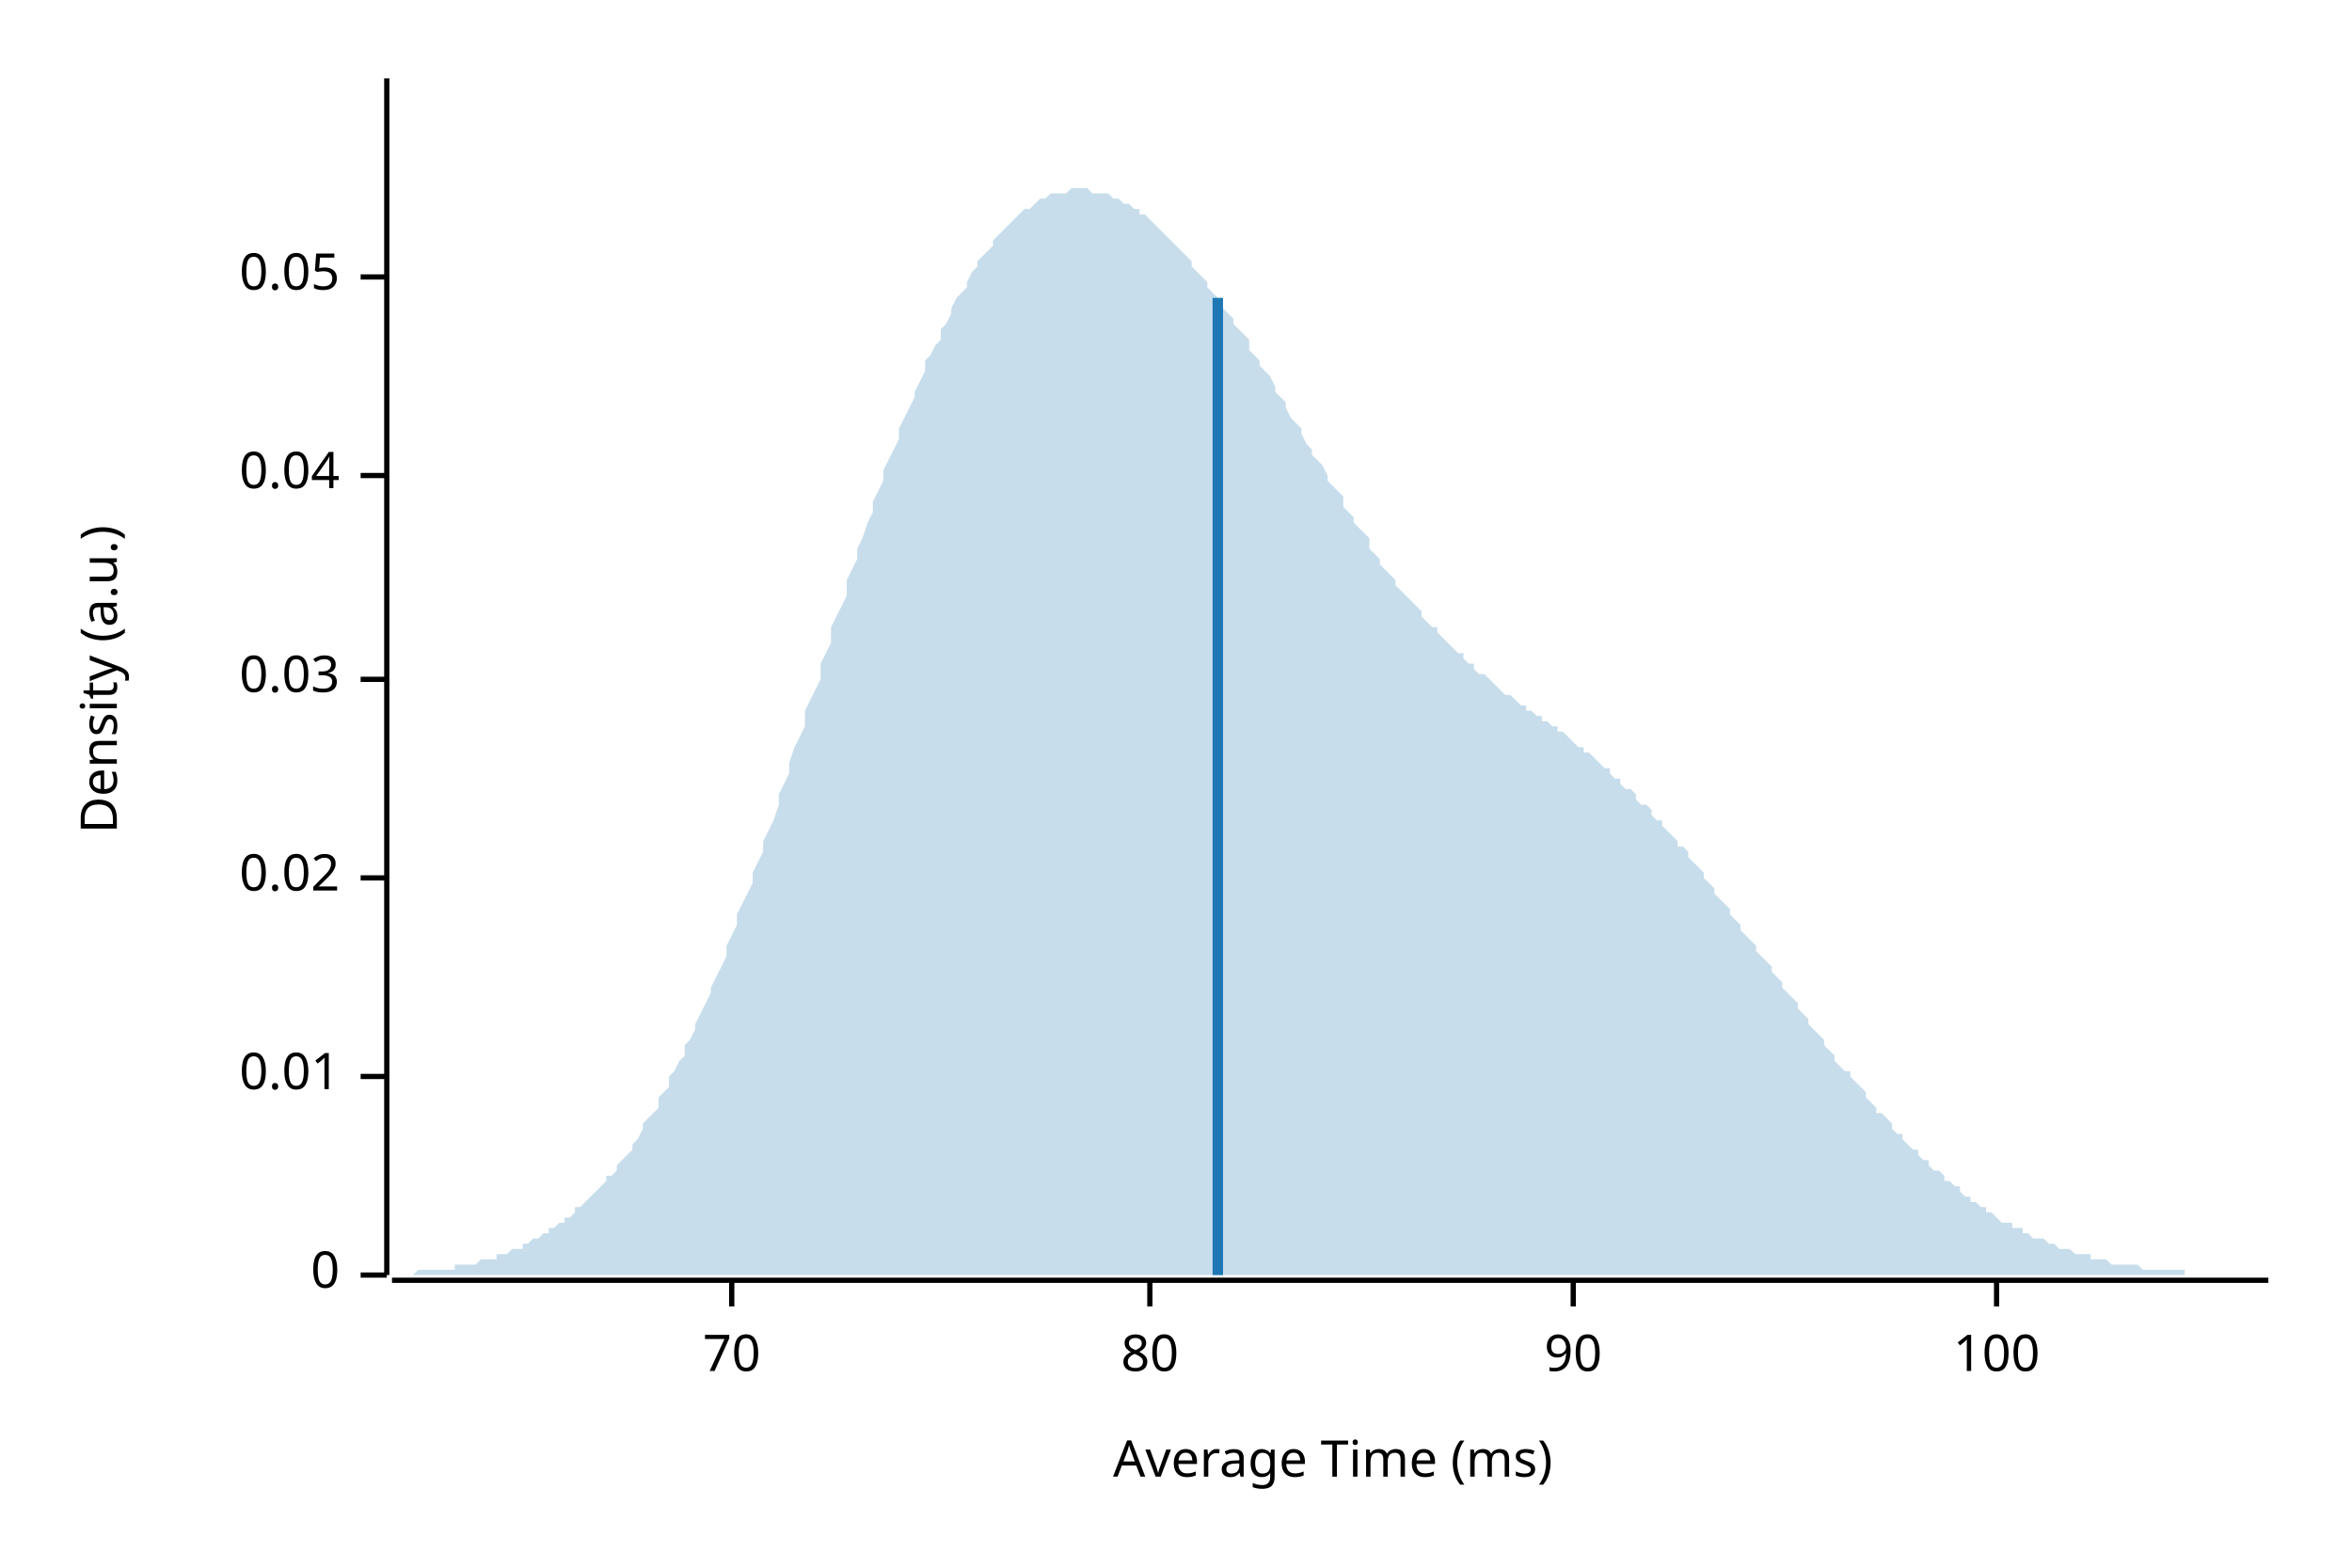
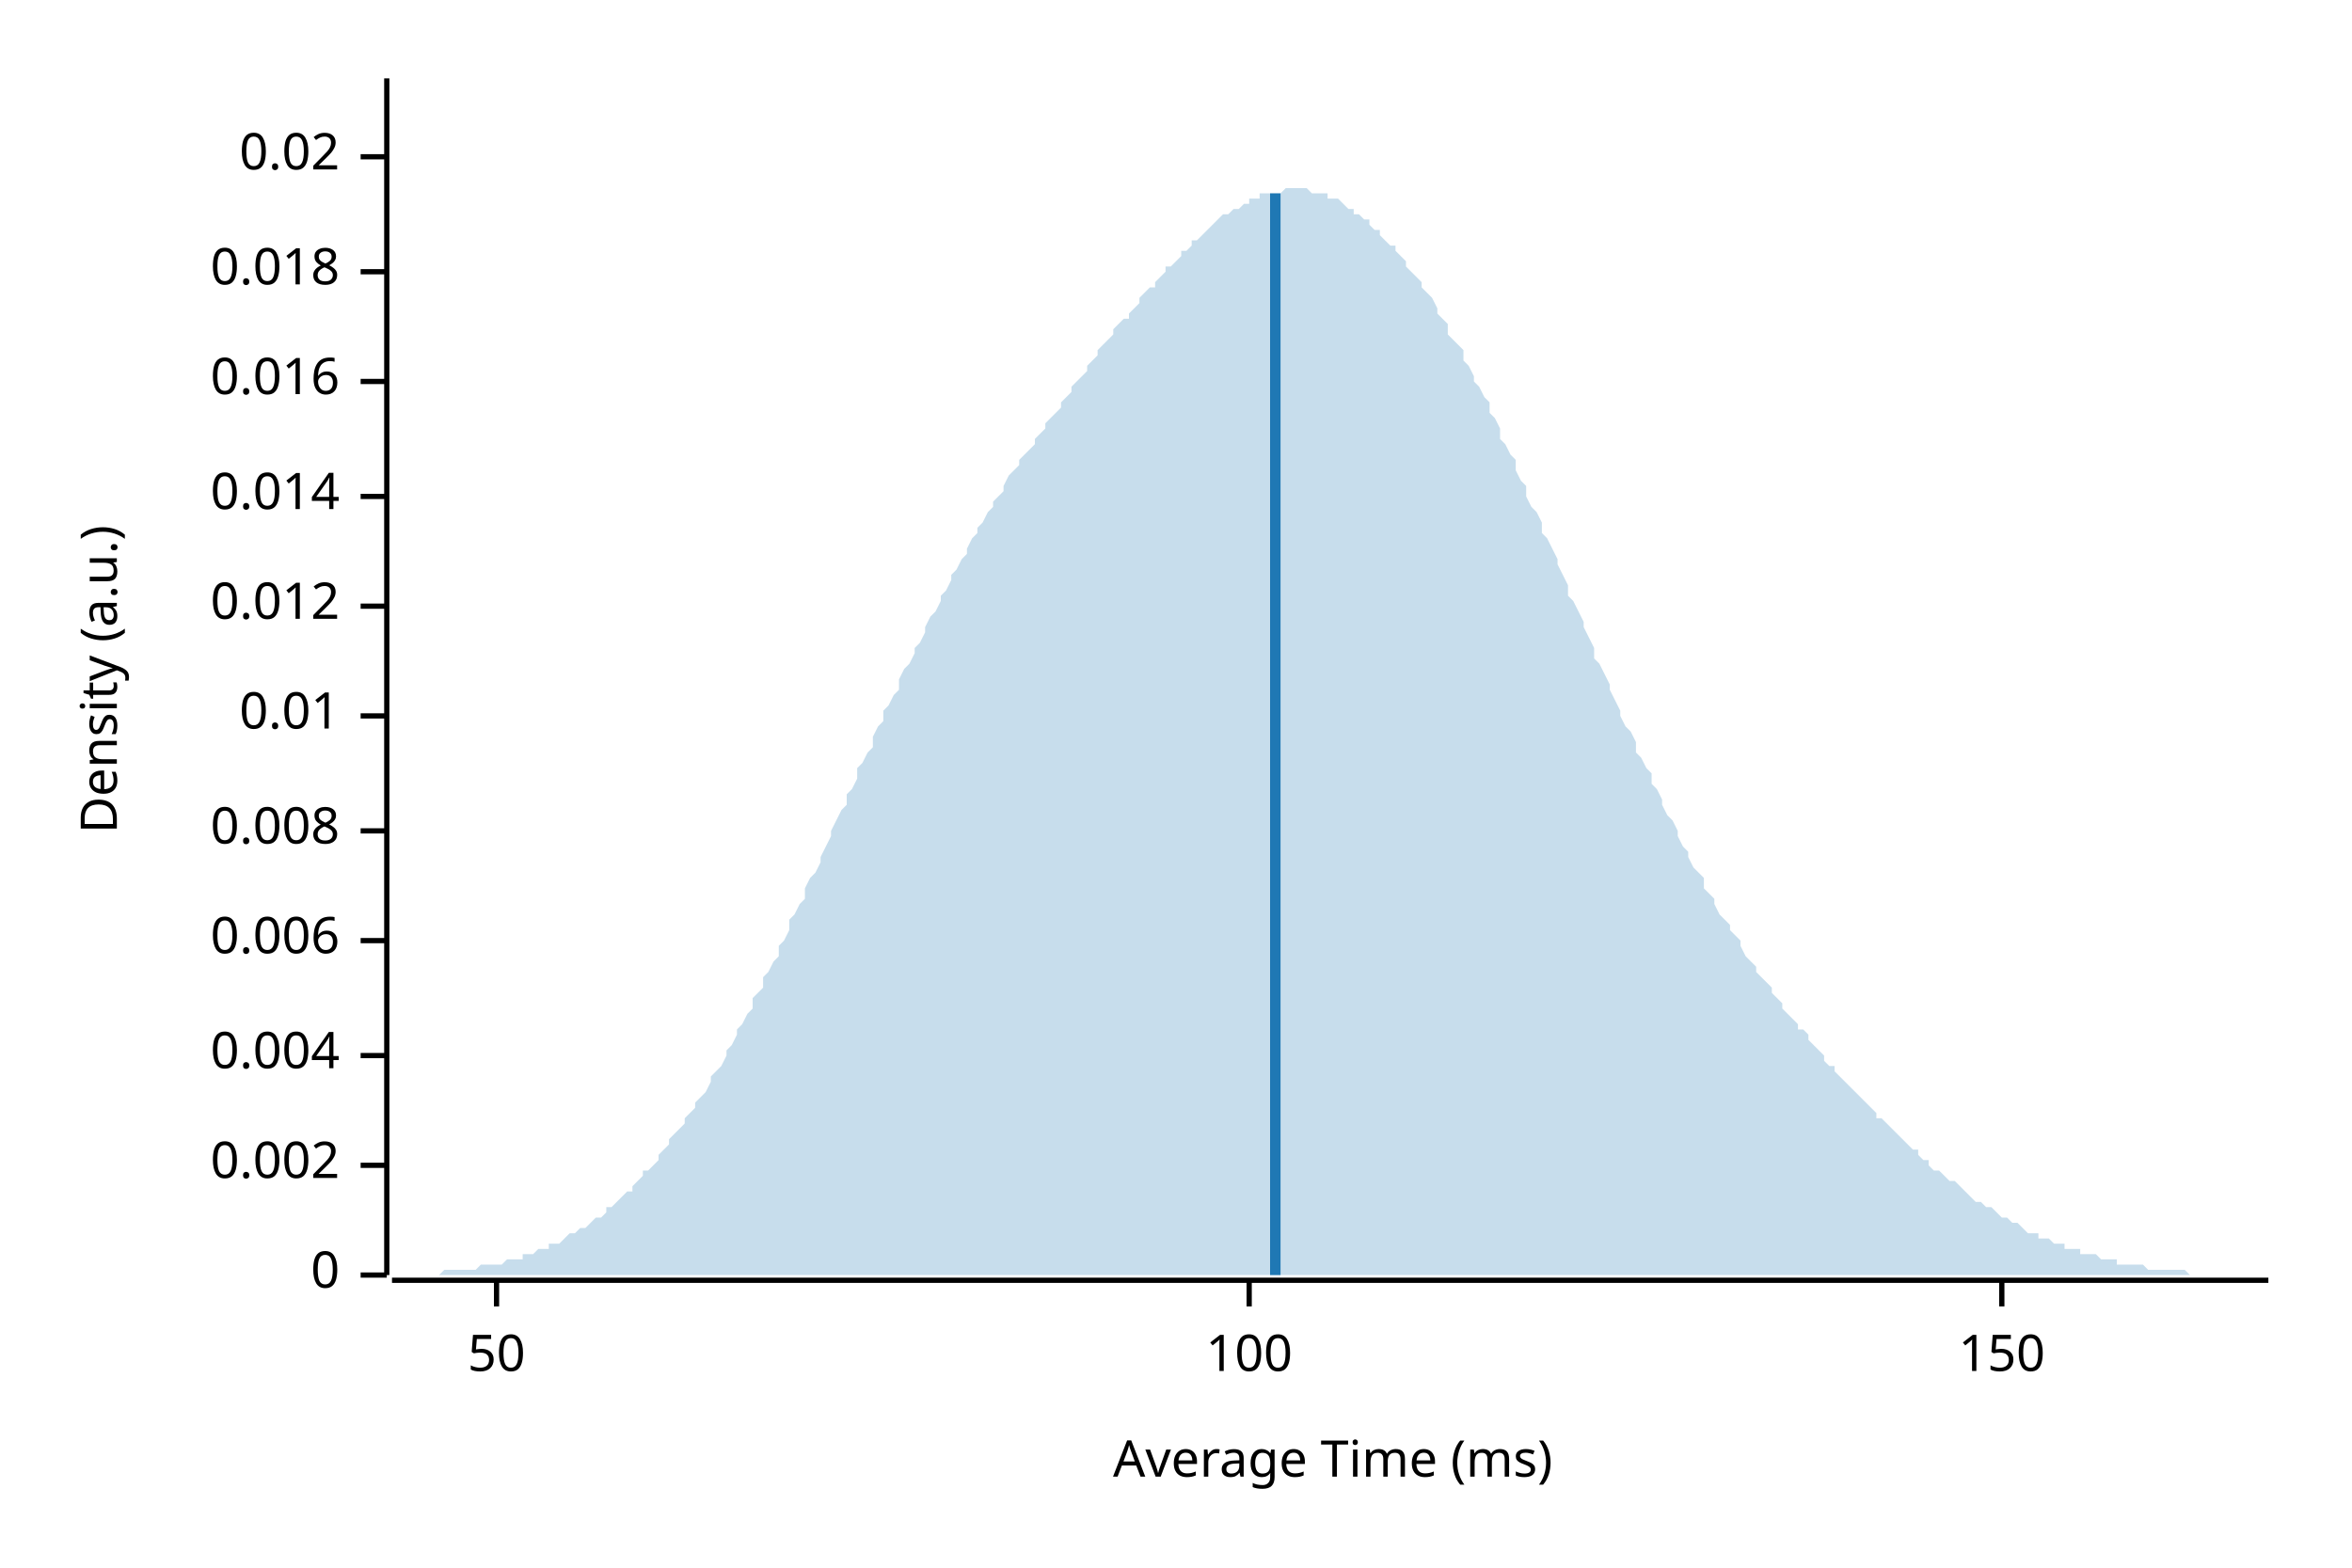
<svg xmlns="http://www.w3.org/2000/svg" width="450" height="300" viewBox="0 0 450 300">
  <text x="15" y="130" dy="0.76em" text-anchor="middle" font-family="sans-serif" font-size="9.677" opacity="1" fill="#000000" transform="rotate(270, 15, 130)">
Density (a.u.)
</text>
  <text x="255" y="285" dy="-0.5ex" text-anchor="middle" font-family="sans-serif" font-size="9.677" opacity="1" fill="#000000">
Average Time (ms)
</text>
  <polyline fill="none" opacity="1" stroke="#000000" stroke-width="1" points="74,15 74,244 " />
  <text x="65" y="244" dy="0.5ex" text-anchor="end" font-family="sans-serif" font-size="9.677" opacity="1" fill="#000000">
0
</text>
  <polyline fill="none" opacity="1" stroke="#000000" stroke-width="1" points="69,244 74,244 " />
-   <text x="65" y="206" dy="0.5ex" text-anchor="end" font-family="sans-serif" font-size="9.677" opacity="1" fill="#000000">
+   <text x="65" y="223" dy="0.5ex" text-anchor="end" font-family="sans-serif" font-size="9.677" opacity="1" fill="#000000">
+ 0.002
+ </text>
+   <polyline fill="none" opacity="1" stroke="#000000" stroke-width="1" points="69,223 74,223 " />
+   <text x="65" y="202" dy="0.5ex" text-anchor="end" font-family="sans-serif" font-size="9.677" opacity="1" fill="#000000">
+ 0.004
+ </text>
+   <polyline fill="none" opacity="1" stroke="#000000" stroke-width="1" points="69,202 74,202 " />
+   <text x="65" y="180" dy="0.5ex" text-anchor="end" font-family="sans-serif" font-size="9.677" opacity="1" fill="#000000">
+ 0.006
+ </text>
+   <polyline fill="none" opacity="1" stroke="#000000" stroke-width="1" points="69,180 74,180 " />
+   <text x="65" y="159" dy="0.5ex" text-anchor="end" font-family="sans-serif" font-size="9.677" opacity="1" fill="#000000">
+ 0.008
+ </text>
+   <polyline fill="none" opacity="1" stroke="#000000" stroke-width="1" points="69,159 74,159 " />
+   <text x="65" y="137" dy="0.5ex" text-anchor="end" font-family="sans-serif" font-size="9.677" opacity="1" fill="#000000">
0.01
</text>
-   <polyline fill="none" opacity="1" stroke="#000000" stroke-width="1" points="69,206 74,206 " />
-   <text x="65" y="168" dy="0.5ex" text-anchor="end" font-family="sans-serif" font-size="9.677" opacity="1" fill="#000000">
+   <polyline fill="none" opacity="1" stroke="#000000" stroke-width="1" points="69,137 74,137 " />
+   <text x="65" y="116" dy="0.5ex" text-anchor="end" font-family="sans-serif" font-size="9.677" opacity="1" fill="#000000">
+ 0.012
+ </text>
+   <polyline fill="none" opacity="1" stroke="#000000" stroke-width="1" points="69,116 74,116 " />
+   <text x="65" y="95" dy="0.5ex" text-anchor="end" font-family="sans-serif" font-size="9.677" opacity="1" fill="#000000">
+ 0.014
+ </text>
+   <polyline fill="none" opacity="1" stroke="#000000" stroke-width="1" points="69,95 74,95 " />
+   <text x="65" y="73" dy="0.5ex" text-anchor="end" font-family="sans-serif" font-size="9.677" opacity="1" fill="#000000">
+ 0.016
+ </text>
+   <polyline fill="none" opacity="1" stroke="#000000" stroke-width="1" points="69,73 74,73 " />
+   <text x="65" y="52" dy="0.5ex" text-anchor="end" font-family="sans-serif" font-size="9.677" opacity="1" fill="#000000">
+ 0.018
+ </text>
+   <polyline fill="none" opacity="1" stroke="#000000" stroke-width="1" points="69,52 74,52 " />
+   <text x="65" y="30" dy="0.5ex" text-anchor="end" font-family="sans-serif" font-size="9.677" opacity="1" fill="#000000">
0.02
</text>
-   <polyline fill="none" opacity="1" stroke="#000000" stroke-width="1" points="69,168 74,168 " />
-   <text x="65" y="130" dy="0.5ex" text-anchor="end" font-family="sans-serif" font-size="9.677" opacity="1" fill="#000000">
- 0.03
+   <polyline fill="none" opacity="1" stroke="#000000" stroke-width="1" points="69,30 74,30 " />
+   <polyline fill="none" opacity="1" stroke="#000000" stroke-width="1" points="75,245 434,245 " />
+   <text x="95" y="255" dy="0.76em" text-anchor="middle" font-family="sans-serif" font-size="9.677" opacity="1" fill="#000000">
+ 50
</text>
-   <polyline fill="none" opacity="1" stroke="#000000" stroke-width="1" points="69,130 74,130 " />
-   <text x="65" y="91" dy="0.5ex" text-anchor="end" font-family="sans-serif" font-size="9.677" opacity="1" fill="#000000">
- 0.04
- </text>
-   <polyline fill="none" opacity="1" stroke="#000000" stroke-width="1" points="69,91 74,91 " />
-   <text x="65" y="53" dy="0.5ex" text-anchor="end" font-family="sans-serif" font-size="9.677" opacity="1" fill="#000000">
- 0.05
- </text>
-   <polyline fill="none" opacity="1" stroke="#000000" stroke-width="1" points="69,53 74,53 " />
-   <polyline fill="none" opacity="1" stroke="#000000" stroke-width="1" points="75,245 434,245 " />
-   <text x="140" y="255" dy="0.76em" text-anchor="middle" font-family="sans-serif" font-size="9.677" opacity="1" fill="#000000">
- 70
- </text>
-   <polyline fill="none" opacity="1" stroke="#000000" stroke-width="1" points="140,245 140,250 " />
-   <text x="220" y="255" dy="0.76em" text-anchor="middle" font-family="sans-serif" font-size="9.677" opacity="1" fill="#000000">
- 80
- </text>
-   <polyline fill="none" opacity="1" stroke="#000000" stroke-width="1" points="220,245 220,250 " />
-   <text x="301" y="255" dy="0.76em" text-anchor="middle" font-family="sans-serif" font-size="9.677" opacity="1" fill="#000000">
- 90
- </text>
-   <polyline fill="none" opacity="1" stroke="#000000" stroke-width="1" points="301,245 301,250 " />
-   <text x="382" y="255" dy="0.76em" text-anchor="middle" font-family="sans-serif" font-size="9.677" opacity="1" fill="#000000">
+   <polyline fill="none" opacity="1" stroke="#000000" stroke-width="1" points="95,245 95,250 " />
+   <text x="239" y="255" dy="0.76em" text-anchor="middle" font-family="sans-serif" font-size="9.677" opacity="1" fill="#000000">
100
</text>
-   <polyline fill="none" opacity="1" stroke="#000000" stroke-width="1" points="382,245 382,250 " />
-   <polygon opacity="0.25" fill="#1F78B4" points="75,244 75,244 76,244 77,244 77,244 78,244 79,244 80,243 80,243 81,243 82,243 82,243 83,243 84,243 85,243 85,243 86,243 87,243 87,242 88,242 89,242 90,242 90,242 91,242 92,241 92,241 93,241 94,241 95,241 95,240 96,240 97,240 98,239 98,239 99,239 100,239 100,238 101,238 102,237 103,237 103,237 104,236 105,236 105,235 106,235 107,234 108,234 108,233 109,233 110,232 110,231 111,231 112,230 113,229 113,229 114,228 115,227 116,226 116,225 117,225 118,224 118,223 119,222 120,221 121,220 121,219 122,218 123,216 123,215 124,214 125,213 126,212 126,210 127,209 128,208 128,206 129,205 130,203 131,202 131,200 132,199 133,197 133,196 134,194 135,192 136,190 136,189 137,187 138,185 139,183 139,181 140,179 141,177 141,175 142,173 143,171 144,169 144,167 145,165 146,163 146,161 147,159 148,157 149,154 149,152 150,150 151,148 151,146 152,143 153,141 154,139 154,136 155,134 156,132 157,130 157,127 158,125 159,123 159,120 160,118 161,116 162,114 162,111 163,109 164,107 164,105 165,103 166,100 167,98 167,96 168,94 169,92 169,90 170,88 171,86 172,84 172,82 173,80 174,78 175,76 175,75 176,73 177,71 177,69 178,68 179,66 180,65 180,63 181,62 182,60 182,59 183,57 184,56 185,55 185,54 186,52 187,51 187,50 188,49 189,48 190,47 190,46 191,45 192,44 192,44 193,43 194,42 195,41 195,41 196,40 197,40 198,39 198,39 199,38 200,38 200,38 201,37 202,37 203,37 203,37 204,37 205,36 205,36 206,36 207,36 208,36 208,36 209,37 210,37 210,37 211,37 212,37 213,38 213,38 214,38 215,39 216,39 216,39 217,40 218,40 218,41 219,41 220,42 221,43 221,43 222,44 223,45 223,45 224,46 225,47 226,48 226,48 227,49 228,50 228,51 229,52 230,53 231,54 231,55 232,56 233,57 233,58 234,59 235,60 236,61 236,62 237,63 238,64 239,65 239,67 240,68 241,69 241,70 242,71 243,72 244,74 244,75 245,76 246,77 246,78 247,80 248,81 249,82 249,83 250,85 251,86 251,87 252,88 253,89 254,91 254,92 255,93 256,94 257,95 257,97 258,98 259,99 259,100 260,101 261,102 262,103 262,105 263,106 264,107 264,108 265,109 266,110 267,111 267,112 268,113 269,114 269,114 270,115 271,116 272,117 272,118 273,119 274,120 275,120 275,121 276,122 277,123 277,123 278,124 279,125 280,125 280,126 281,127 282,127 282,128 283,129 284,129 285,130 285,130 286,131 287,132 287,132 288,133 289,133 290,134 290,134 291,135 292,135 292,136 293,136 294,137 295,137 295,138 296,138 297,139 298,139 298,140 299,140 300,141 300,141 301,142 302,143 303,143 303,144 304,144 305,145 305,145 306,146 307,147 308,147 308,148 309,149 310,149 310,150 311,151 312,151 313,152 313,153 314,154 315,154 316,155 316,156 317,157 318,157 318,158 319,159 320,160 321,161 321,162 322,162 323,163 323,164 324,165 325,166 326,167 326,168 327,169 328,170 328,171 329,172 330,173 331,174 331,175 332,176 333,177 333,178 334,179 335,180 336,181 336,182 337,183 338,184 339,185 339,186 340,187 341,188 341,189 342,190 343,191 344,192 344,193 345,194 346,195 346,196 347,197 348,198 349,199 349,200 350,201 351,202 351,203 352,204 353,205 354,205 354,206 355,207 356,208 357,209 357,210 358,211 359,212 359,213 360,213 361,214 362,215 362,216 363,217 364,217 364,218 365,219 366,220 367,220 367,221 368,222 369,222 369,223 370,224 371,224 372,225 372,226 373,226 374,227 375,227 375,228 376,229 377,229 377,230 378,230 379,231 380,231 380,232 381,232 382,233 382,233 383,234 384,234 385,234 385,235 386,235 387,235 387,236 388,236 389,237 390,237 390,237 391,237 392,238 392,238 393,238 394,239 395,239 395,239 396,239 397,240 398,240 398,240 399,240 400,240 400,241 401,241 402,241 403,241 403,241 404,242 405,242 405,242 406,242 407,242 408,242 408,242 409,242 410,243 410,243 411,243 412,243 413,243 413,243 414,243 415,243 416,243 416,243 417,243 418,243 418,244 419,244 420,244 421,244 421,244 422,244 423,244 423,244 424,244 425,244 426,244 426,244 427,244 428,244 428,244 429,244 430,244 431,244 431,244 432,244 433,244 434,244 434,244 75,244 " />
-   <polyline fill="none" opacity="1" stroke="#1F78B4" stroke-width="2" points="233,244 233,57 " />
+   <polyline fill="none" opacity="1" stroke="#000000" stroke-width="1" points="239,245 239,250 " />
+   <text x="383" y="255" dy="0.76em" text-anchor="middle" font-family="sans-serif" font-size="9.677" opacity="1" fill="#000000">
+ 150
+ </text>
+   <polyline fill="none" opacity="1" stroke="#000000" stroke-width="1" points="383,245 383,250 " />
+   <polygon opacity="0.25" fill="#1F78B4" points="75,244 75,244 76,244 77,244 77,244 78,244 79,244 80,244 80,244 81,244 82,244 82,244 83,244 84,244 85,243 85,243 86,243 87,243 87,243 88,243 89,243 90,243 90,243 91,243 92,242 92,242 93,242 94,242 95,242 95,242 96,242 97,241 98,241 98,241 99,241 100,241 100,240 101,240 102,240 103,239 103,239 104,239 105,239 105,238 106,238 107,238 108,237 108,237 109,236 110,236 110,236 111,235 112,235 113,234 113,234 114,233 115,233 116,232 116,231 117,231 118,230 118,230 119,229 120,228 121,228 121,227 122,226 123,225 123,224 124,224 125,223 126,222 126,221 127,220 128,219 128,218 129,217 130,216 131,215 131,214 132,213 133,212 133,211 134,210 135,209 136,207 136,206 137,205 138,204 139,202 139,201 140,200 141,198 141,197 142,196 143,194 144,193 144,191 145,190 146,189 146,187 147,186 148,184 149,183 149,181 150,180 151,178 151,176 152,175 153,173 154,172 154,170 155,168 156,167 157,165 157,164 158,162 159,160 159,159 160,157 161,155 162,154 162,152 163,151 164,149 164,147 165,146 166,144 167,143 167,141 168,139 169,138 169,136 170,135 171,133 172,132 172,130 173,128 174,127 175,125 175,124 176,123 177,121 177,120 178,118 179,117 180,115 180,114 181,113 182,111 182,110 183,109 184,107 185,106 185,105 186,103 187,102 187,101 188,100 189,98 190,97 190,96 191,95 192,94 192,93 193,91 194,90 195,89 195,88 196,87 197,86 198,85 198,84 199,83 200,82 200,81 201,80 202,79 203,78 203,77 204,76 205,75 205,74 206,73 207,72 208,71 208,70 209,69 210,68 210,67 211,66 212,65 213,64 213,63 214,62 215,61 216,61 216,60 217,59 218,58 218,57 219,56 220,55 221,55 221,54 222,53 223,52 223,51 224,51 225,50 226,49 226,48 227,48 228,47 228,46 229,46 230,45 231,44 231,44 232,43 233,42 233,42 234,41 235,41 236,40 236,40 237,40 238,39 239,39 239,38 240,38 241,38 241,37 242,37 243,37 244,37 244,37 245,37 246,36 246,36 247,36 248,36 249,36 249,36 250,36 251,37 251,37 252,37 253,37 254,37 254,38 255,38 256,38 257,39 257,39 258,40 259,40 259,41 260,41 261,42 262,42 262,43 263,44 264,44 264,45 265,46 266,47 267,47 267,48 268,49 269,50 269,51 270,52 271,53 272,54 272,55 273,56 274,57 275,59 275,60 276,61 277,62 277,64 278,65 279,66 280,67 280,69 281,70 282,72 282,73 283,74 284,76 285,77 285,79 286,80 287,82 287,84 288,85 289,87 290,88 290,90 291,92 292,93 292,95 293,97 294,98 295,100 295,102 296,103 297,105 298,107 298,108 299,110 300,112 300,114 301,115 302,117 303,119 303,120 304,122 305,124 305,126 306,127 307,129 308,131 308,132 309,134 310,136 310,137 311,139 312,140 313,142 313,144 314,145 315,147 316,148 316,150 317,151 318,153 318,154 319,156 320,157 321,159 321,160 322,162 323,163 323,164 324,166 325,167 326,168 326,170 327,171 328,172 328,173 329,175 330,176 331,177 331,178 332,179 333,180 333,181 334,183 335,184 336,185 336,186 337,187 338,188 339,189 339,190 340,191 341,192 341,193 342,194 343,195 344,196 344,197 345,197 346,198 346,199 347,200 348,201 349,202 349,203 350,204 351,204 351,205 352,206 353,207 354,208 354,208 355,209 356,210 357,211 357,211 358,212 359,213 359,214 360,214 361,215 362,216 362,216 363,217 364,218 364,218 365,219 366,220 367,220 367,221 368,222 369,222 369,223 370,224 371,224 372,225 372,225 373,226 374,226 375,227 375,227 376,228 377,229 377,229 378,230 379,230 380,231 380,231 381,231 382,232 382,232 383,233 384,233 385,234 385,234 386,234 387,235 387,235 388,236 389,236 390,236 390,237 391,237 392,237 392,237 393,238 394,238 395,238 395,239 396,239 397,239 398,239 398,240 399,240 400,240 400,240 401,240 402,241 403,241 403,241 404,241 405,241 405,242 406,242 407,242 408,242 408,242 409,242 410,242 410,242 411,243 412,243 413,243 413,243 414,243 415,243 416,243 416,243 417,243 418,243 418,243 419,244 420,244 421,244 421,244 422,244 423,244 423,244 424,244 425,244 426,244 426,244 427,244 428,244 428,244 429,244 430,244 431,244 431,244 432,244 433,244 434,244 434,244 75,244 " />
+   <polyline fill="none" opacity="1" stroke="#1F78B4" stroke-width="2" points="244,244 244,37 " />
</svg>
